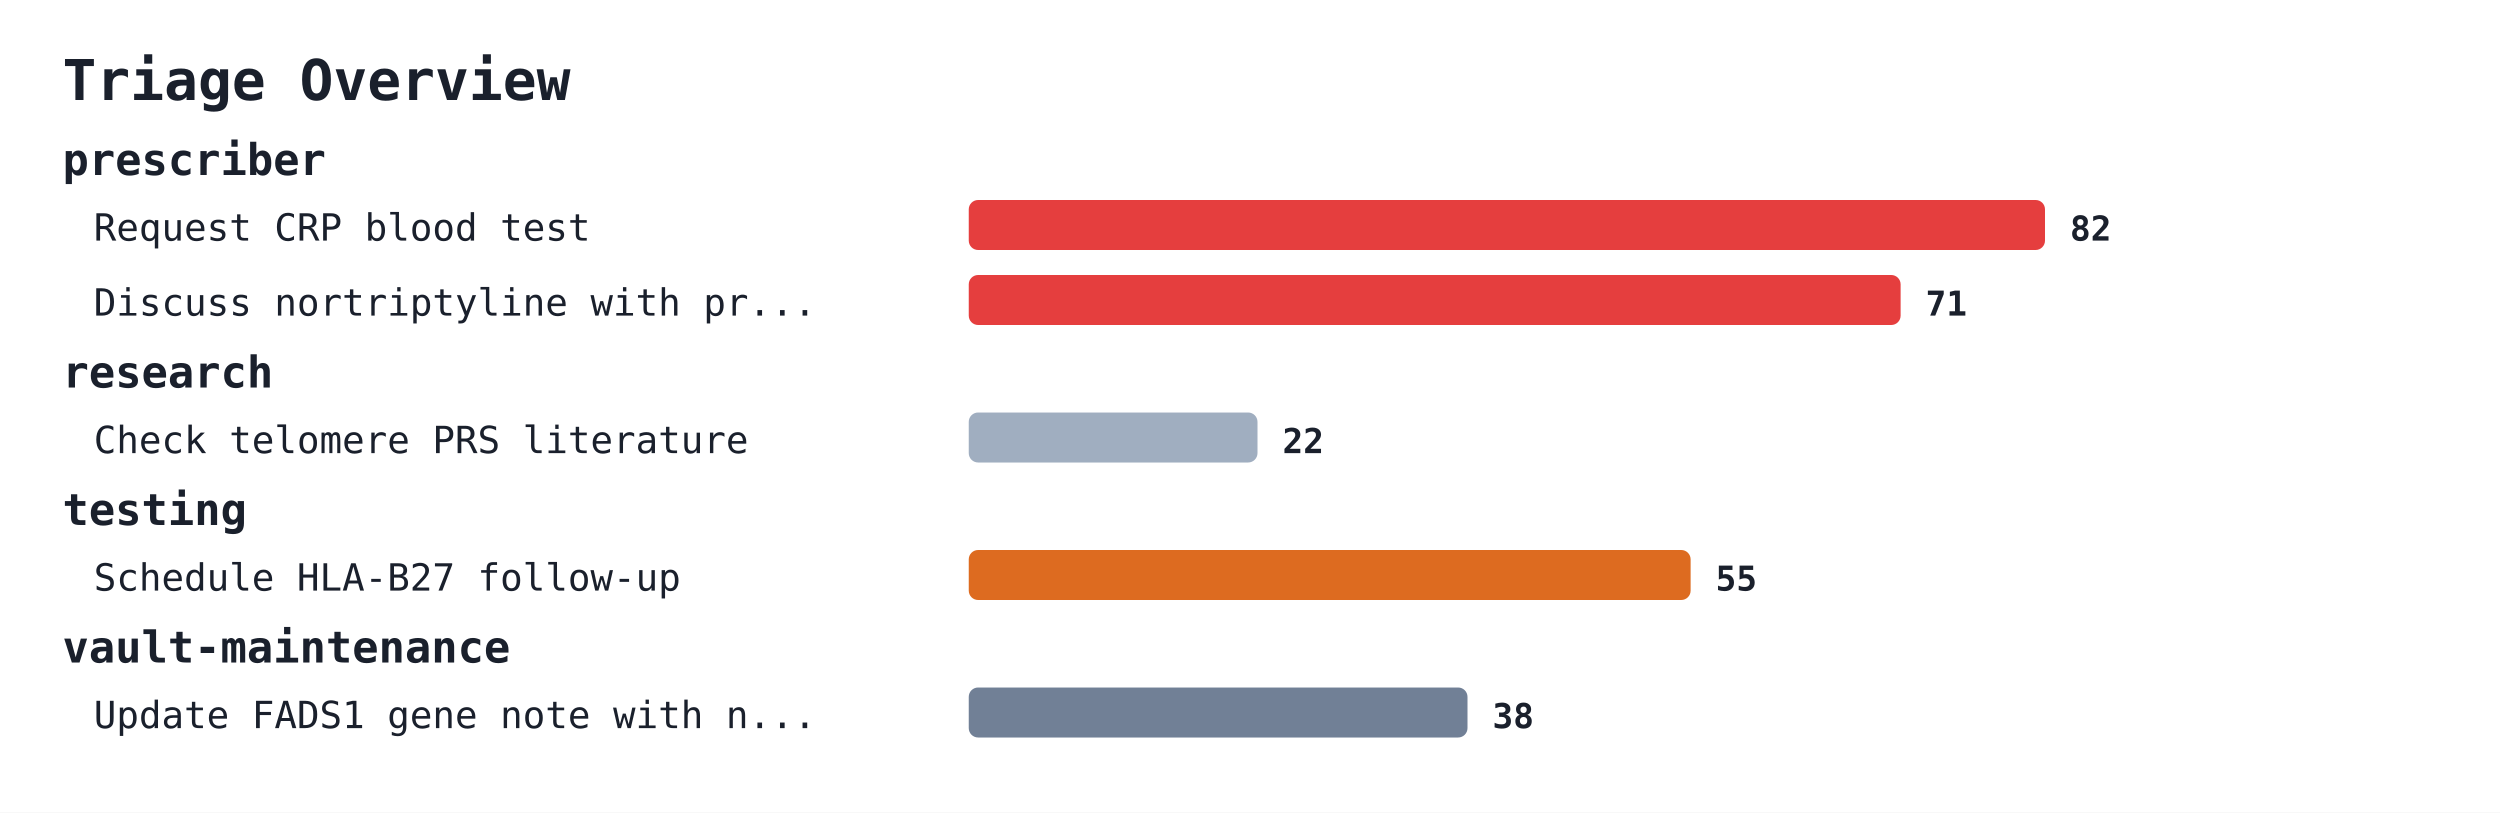
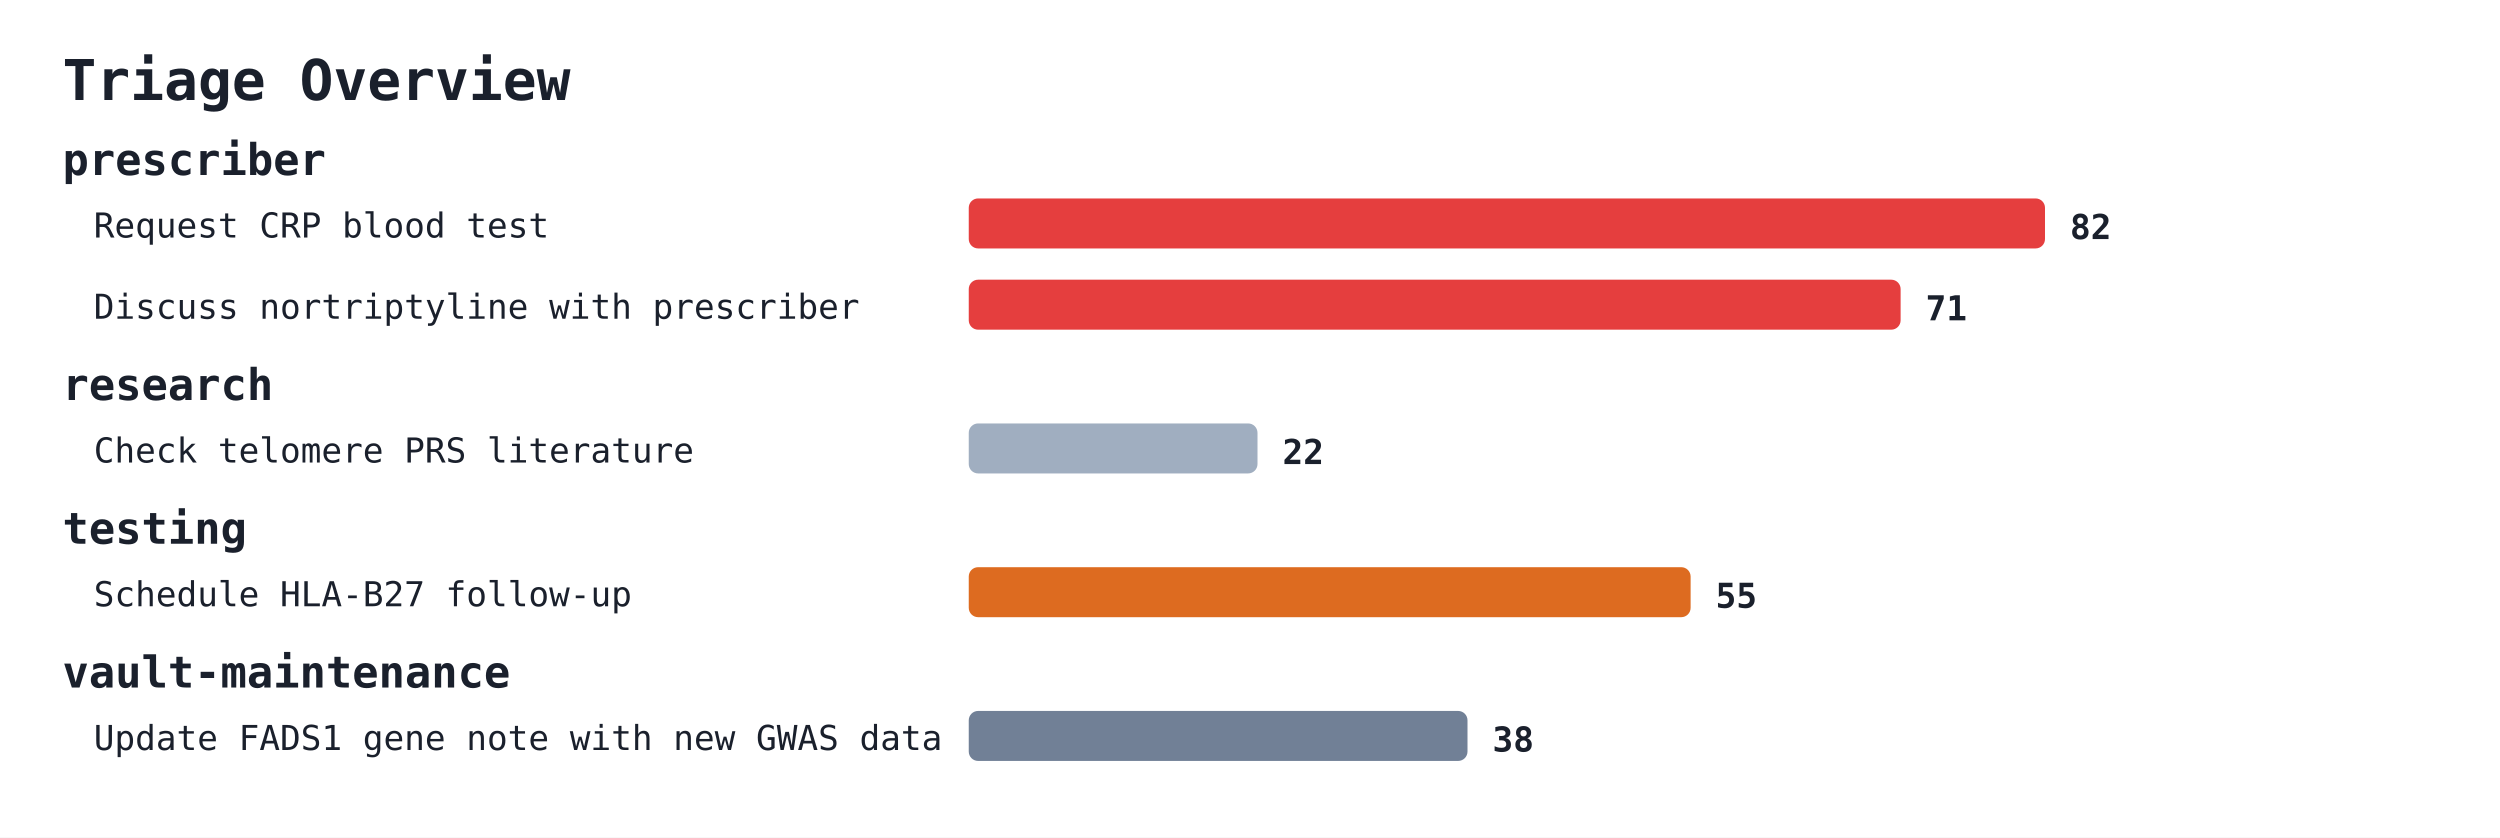
- <svg xmlns="http://www.w3.org/2000/svg" viewBox="0 0 800 260" width="800" height="260" font-family="'JetBrains Mono', 'SF Mono', 'Cascadia Code', 'Consolas', monospace">
+ <svg xmlns="http://www.w3.org/2000/svg" viewBox="0 0 800 268" width="800" height="268" font-family="'JetBrains Mono', 'SF Mono', 'Cascadia Code', 'Consolas', monospace">
  <style>
    .title { font-size: 18px; fill: #1A202C; font-weight: bold; }
    .group-label { font-size: 14px; fill: #1A202C; font-weight: bold; }
-     .item-label { font-size: 12px; fill: #1A202C; }
+     .item-label { font-size: 11px; fill: #1A202C; }
    .score-label { font-size: 11px; fill: #1A202C; font-weight: bold; }
  </style>
-   <rect width="800" height="260" fill="#FFFFFF" />
+   <rect width="800" height="268" fill="#FFFFFF" />
  <text x="20" y="32" class="title">Triage Overview</text>
  <text x="20" y="56" class="group-label">prescriber</text>
-   <text x="30" y="77" class="item-label">Request CRP blood test</text>
-   <rect x="310" y="64" width="344.4" height="16" fill="#E53E3E" rx="3" />
-   <text x="662.4" y="77" class="score-label" fill="#E53E3E">82</text>
-   <text x="30" y="101" class="item-label">Discuss nortriptyline with pr...</text>
-   <rect x="310" y="88" width="298.2" height="16" fill="#E53E3E" rx="3" />
-   <text x="616.2" y="101" class="score-label" fill="#E53E3E">71</text>
-   <text x="20" y="124" class="group-label">research</text>
-   <text x="30" y="145" class="item-label">Check telomere PRS literature</text>
-   <rect x="310" y="132" width="92.4" height="16" fill="#A0AEC0" rx="3" />
-   <text x="410.4" y="145" class="score-label" fill="#A0AEC0">22</text>
-   <text x="20" y="168" class="group-label">testing</text>
-   <text x="30" y="189" class="item-label">Schedule HLA-B27 follow-up</text>
-   <rect x="310" y="176" width="231" height="16" fill="#DD6B20" rx="3" />
-   <text x="549.0" y="189" class="score-label" fill="#DD6B20">55</text>
-   <text x="20" y="212" class="group-label">vault-maintenance</text>
-   <text x="30" y="233" class="item-label">Update FADS1 gene note with n...</text>
-   <rect x="310" y="220" width="159.6" height="16" fill="#718096" rx="3" />
-   <text x="477.6" y="233" class="score-label" fill="#718096">38</text>
+   <text class="item-label">
+     <tspan x="30" y="76">Request CRP blood test</tspan>
+   </text>
+   <rect x="310" y="63.5" width="344.4" height="16" fill="#E53E3E" rx="3" />
+   <text x="662.4" y="76.5" class="score-label" fill="#E53E3E">82</text>
+   <text class="item-label">
+     <tspan x="30" y="102">Discuss nortriptyline with prescriber</tspan>
+   </text>
+   <rect x="310" y="89.5" width="298.2" height="16" fill="#E53E3E" rx="3" />
+   <text x="616.2" y="102.5" class="score-label" fill="#E53E3E">71</text>
+   <text x="20" y="128" class="group-label">research</text>
+   <text class="item-label">
+     <tspan x="30" y="148">Check telomere PRS literature</tspan>
+   </text>
+   <rect x="310" y="135.5" width="92.4" height="16" fill="#A0AEC0" rx="3" />
+   <text x="410.4" y="148.5" class="score-label" fill="#A0AEC0">22</text>
+   <text x="20" y="174" class="group-label">testing</text>
+   <text class="item-label">
+     <tspan x="30" y="194">Schedule HLA-B27 follow-up</tspan>
+   </text>
+   <rect x="310" y="181.5" width="231" height="16" fill="#DD6B20" rx="3" />
+   <text x="549.0" y="194.5" class="score-label" fill="#DD6B20">55</text>
+   <text x="20" y="220" class="group-label">vault-maintenance</text>
+   <text class="item-label">
+     <tspan x="30" y="240">Update FADS1 gene note with new GWAS data</tspan>
+   </text>
+   <rect x="310" y="227.5" width="159.6" height="16" fill="#718096" rx="3" />
+   <text x="477.6" y="240.5" class="score-label" fill="#718096">38</text>
</svg>
